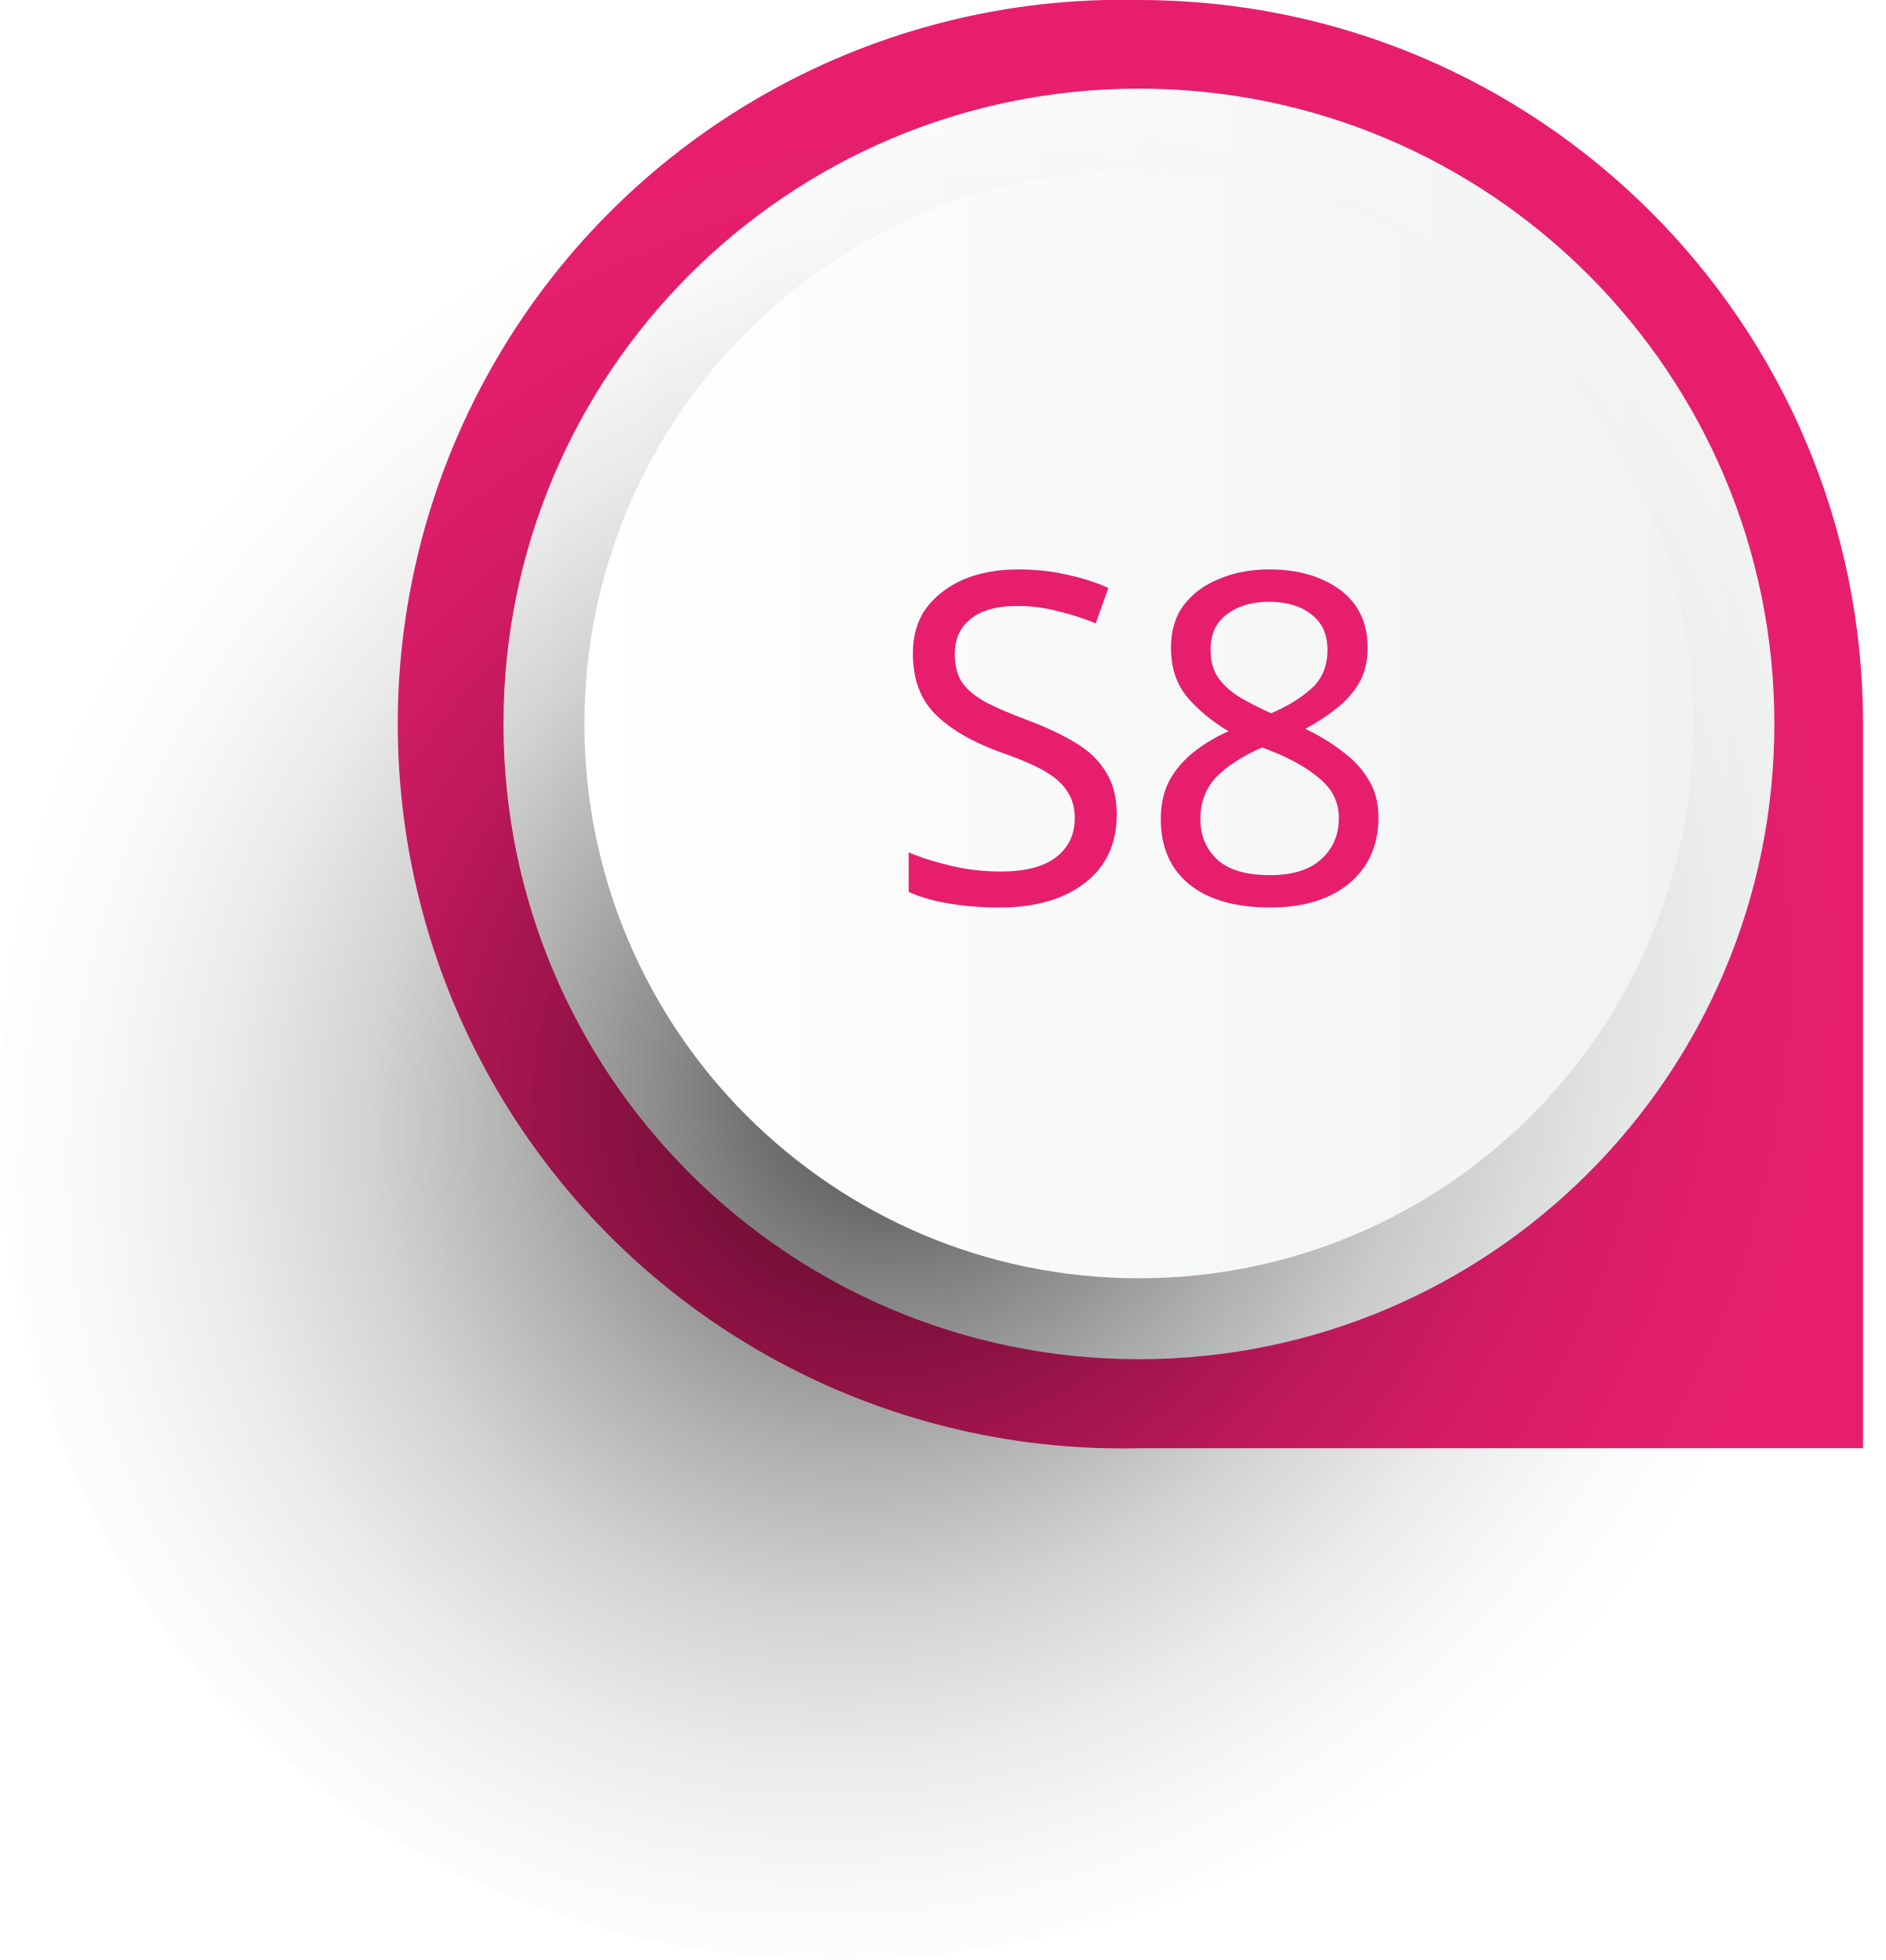
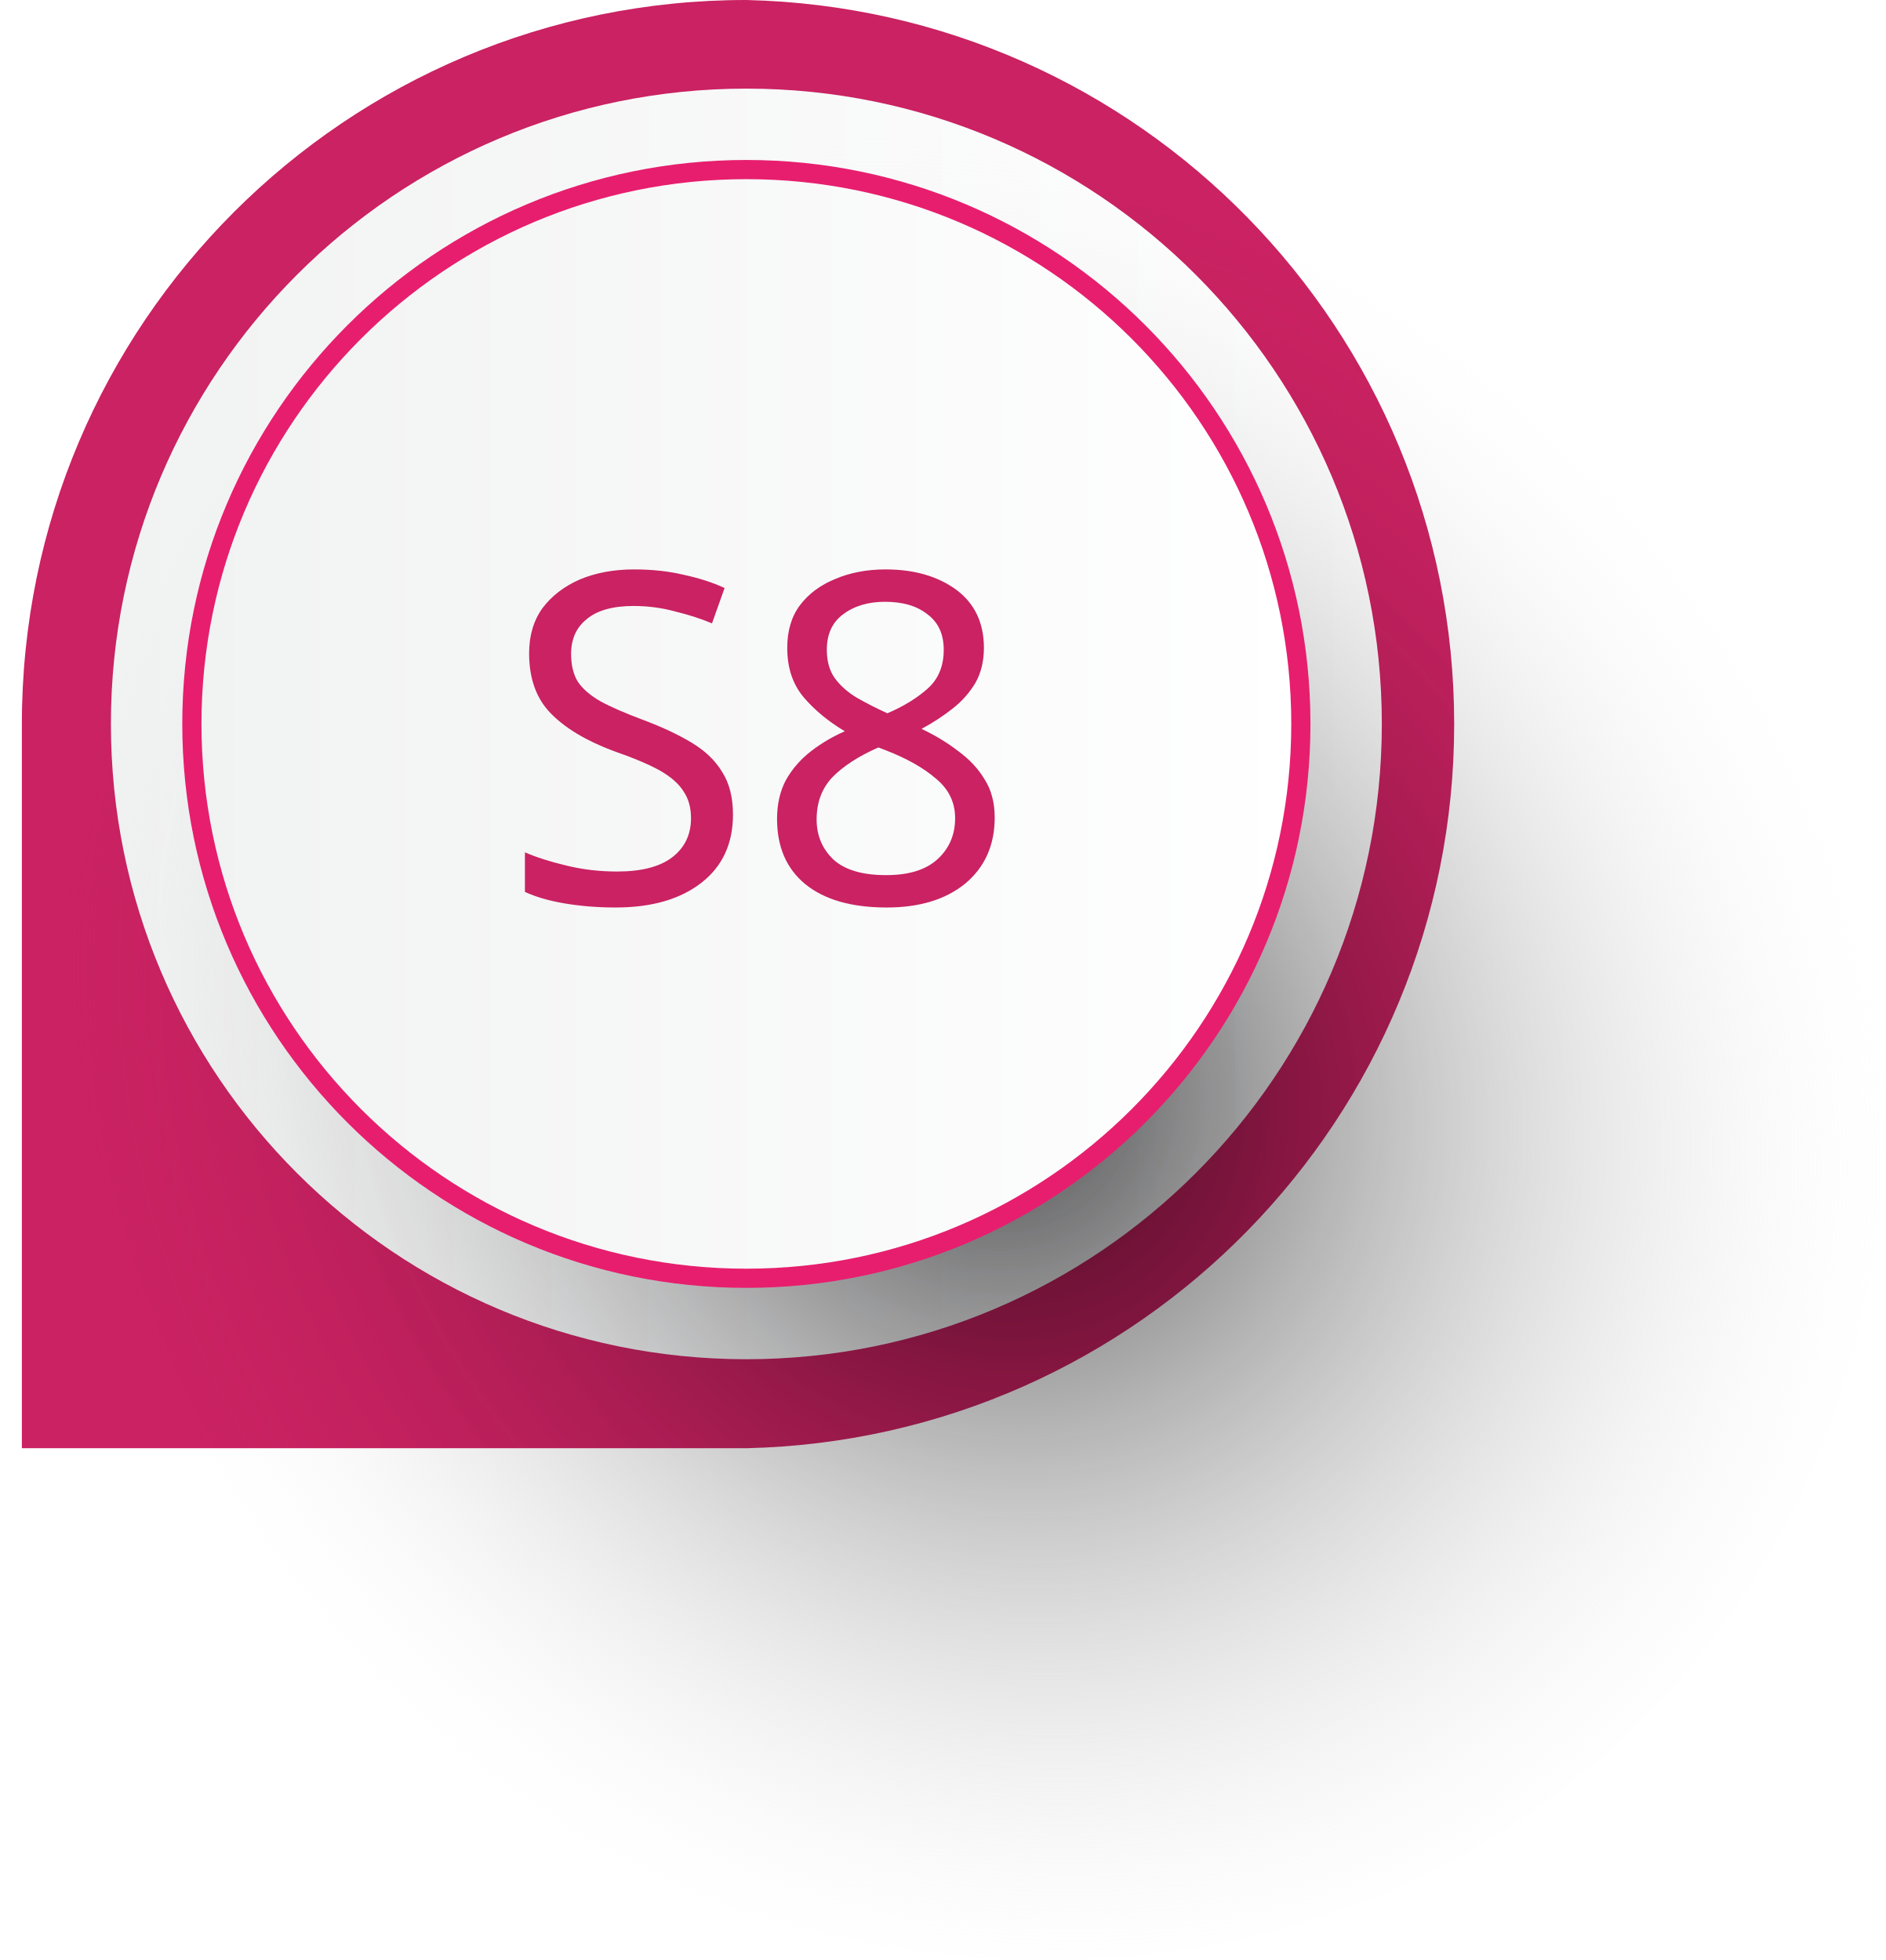
<svg xmlns="http://www.w3.org/2000/svg" xmlns:xlink="http://www.w3.org/1999/xlink" viewBox="0 0 49.13 51.09">
  <defs>
-     <style>.cls-1{isolation:isolate;}.cls-2,.cls-6{fill:#e71e6e;}.cls-3{fill:url(#linear-gradient);}.cls-4{mix-blend-mode:multiply;fill:url(#radial-gradient);}.cls-5{fill:url(#linear-gradient-2);}.cls-6{font-size:12px;font-family:AdobeGothicStd-Bold-KSCpc-EUC-H, Adobe Gothic Std;}</style>
-     <linearGradient id="linear-gradient" x1="13.12" y1="18.87" x2="46.23" y2="18.87" gradientUnits="userSpaceOnUse">
+     <style>.cls-1{isolation:isolate;}.cls-2,.cls-6{fill:#ca2262;}.cls-3{fill:url(#linear-gradient);}.cls-4{mix-blend-mode:multiply;fill:url(#무제_그라디언트_105);}.cls-5{stroke:#e71e6e;stroke-miterlimit:10;stroke-width:0.5px;fill:url(#linear-gradient-2);}.cls-6{font-size:12px;font-family:AdobeGothicStd-Bold-KSCpc-EUC-H, Adobe Gothic Std;}</style>
+     <linearGradient id="linear-gradient" x1="-6.88" y1="18.87" x2="26.23" y2="18.87" gradientTransform="matrix(-1, 0, 0, 1, 29.13, 0)" gradientUnits="userSpaceOnUse">
      <stop offset="0" stop-color="#fff" />
      <stop offset="1" stop-color="#f1f2f2" />
    </linearGradient>
-     <radialGradient id="radial-gradient" cx="-1050.28" cy="1203.45" r="23.04" gradientTransform="matrix(0, 1.01, -1.13, 0, 1382.64, 1087.45)" gradientUnits="userSpaceOnUse">
+     <radialGradient id="무제_그라디언트_105" cx="-1067.58" cy="1209.44" r="23.04" gradientTransform="matrix(-1.01, 0, 0, 1.13, -1054.07, -1338.55)" gradientUnits="userSpaceOnUse">
      <stop offset="0" stop-color="#414042" />
-       <stop offset="0.05" stop-color="#515152" />
-       <stop offset="0.23" stop-color="#868586" />
-       <stop offset="0.41" stop-color="#b1b1b2" />
-       <stop offset="0.57" stop-color="#d3d3d3" />
-       <stop offset="0.73" stop-color="#ebebeb" />
-       <stop offset="0.88" stop-color="#fafafa" />
-       <stop offset="1" stop-color="#fff" />
+       <stop offset="1" stop-color="#fff" stop-opacity="0" />
    </radialGradient>
-     <linearGradient id="linear-gradient-2" x1="15.23" y1="18.87" x2="44.13" y2="18.87" xlink:href="#linear-gradient" />
+     <linearGradient id="linear-gradient-2" x1="-4.77" y1="18.87" x2="24.13" y2="18.87" xlink:href="#linear-gradient" />
  </defs>
  <g class="cls-1">
    <g id="레이어_2" data-name="레이어 2">
      <g id="레이어_1-2" data-name="레이어 1">
-         <path class="cls-2" d="M29.68,0a18.88,18.88,0,1,0,0,37.75H48.55V18.87A18.87,18.87,0,0,0,29.68,0Z" />
-         <circle class="cls-3" cx="29.68" cy="18.87" r="16.56" />
-         <ellipse class="cls-4" cx="24.56" cy="26.29" rx="26" ry="23.28" transform="translate(-11.41 26.61) rotate(-47.46)" />
-         <circle class="cls-5" cx="29.68" cy="18.87" r="14.45" />
-         <text class="cls-6" transform="translate(23.07 23.53)">S8</text>
+         <path class="cls-2" d="M19.45,0a18.88,18.88,0,0,1,0,37.75H.57V18.87A18.87,18.87,0,0,1,19.45,0Z" />
+         <circle class="cls-3" cx="19.45" cy="18.87" r="16.56" />
+         <ellipse class="cls-4" cx="24.56" cy="26.29" rx="23.28" ry="26" transform="translate(-11.31 23.53) rotate(-42.54)" />
+         <circle class="cls-5" cx="19.45" cy="18.87" r="14.45" />
+         <text class="cls-6" transform="translate(13.07 23.53)">S8</text>
      </g>
    </g>
  </g>
</svg>
